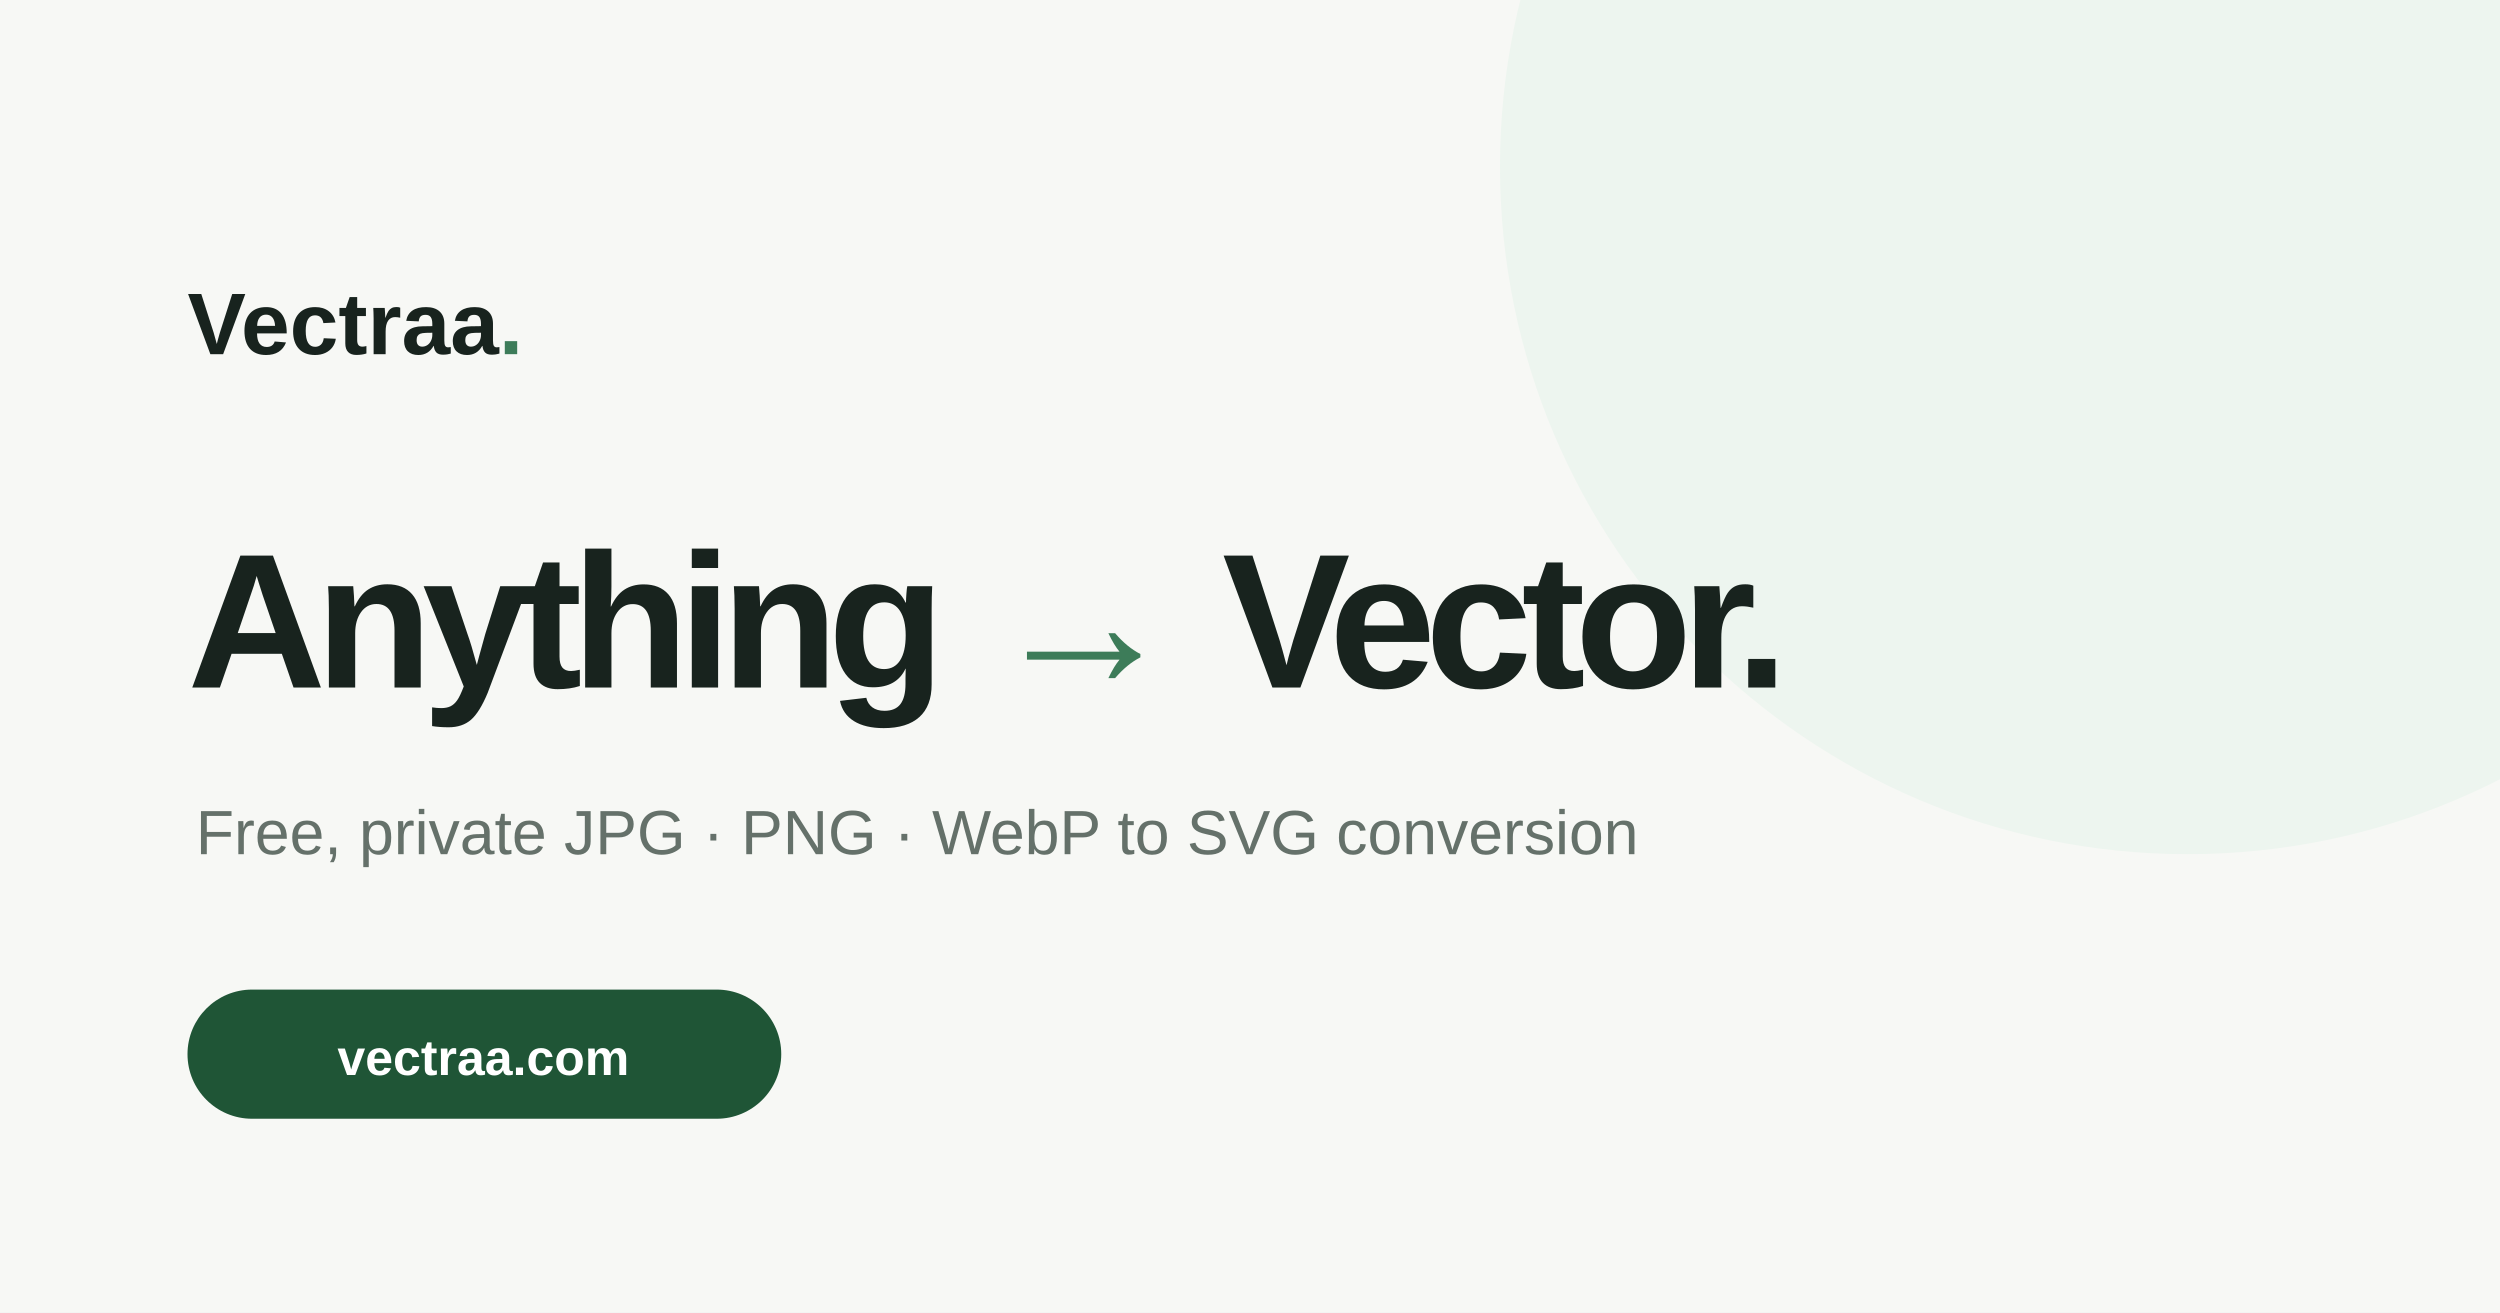
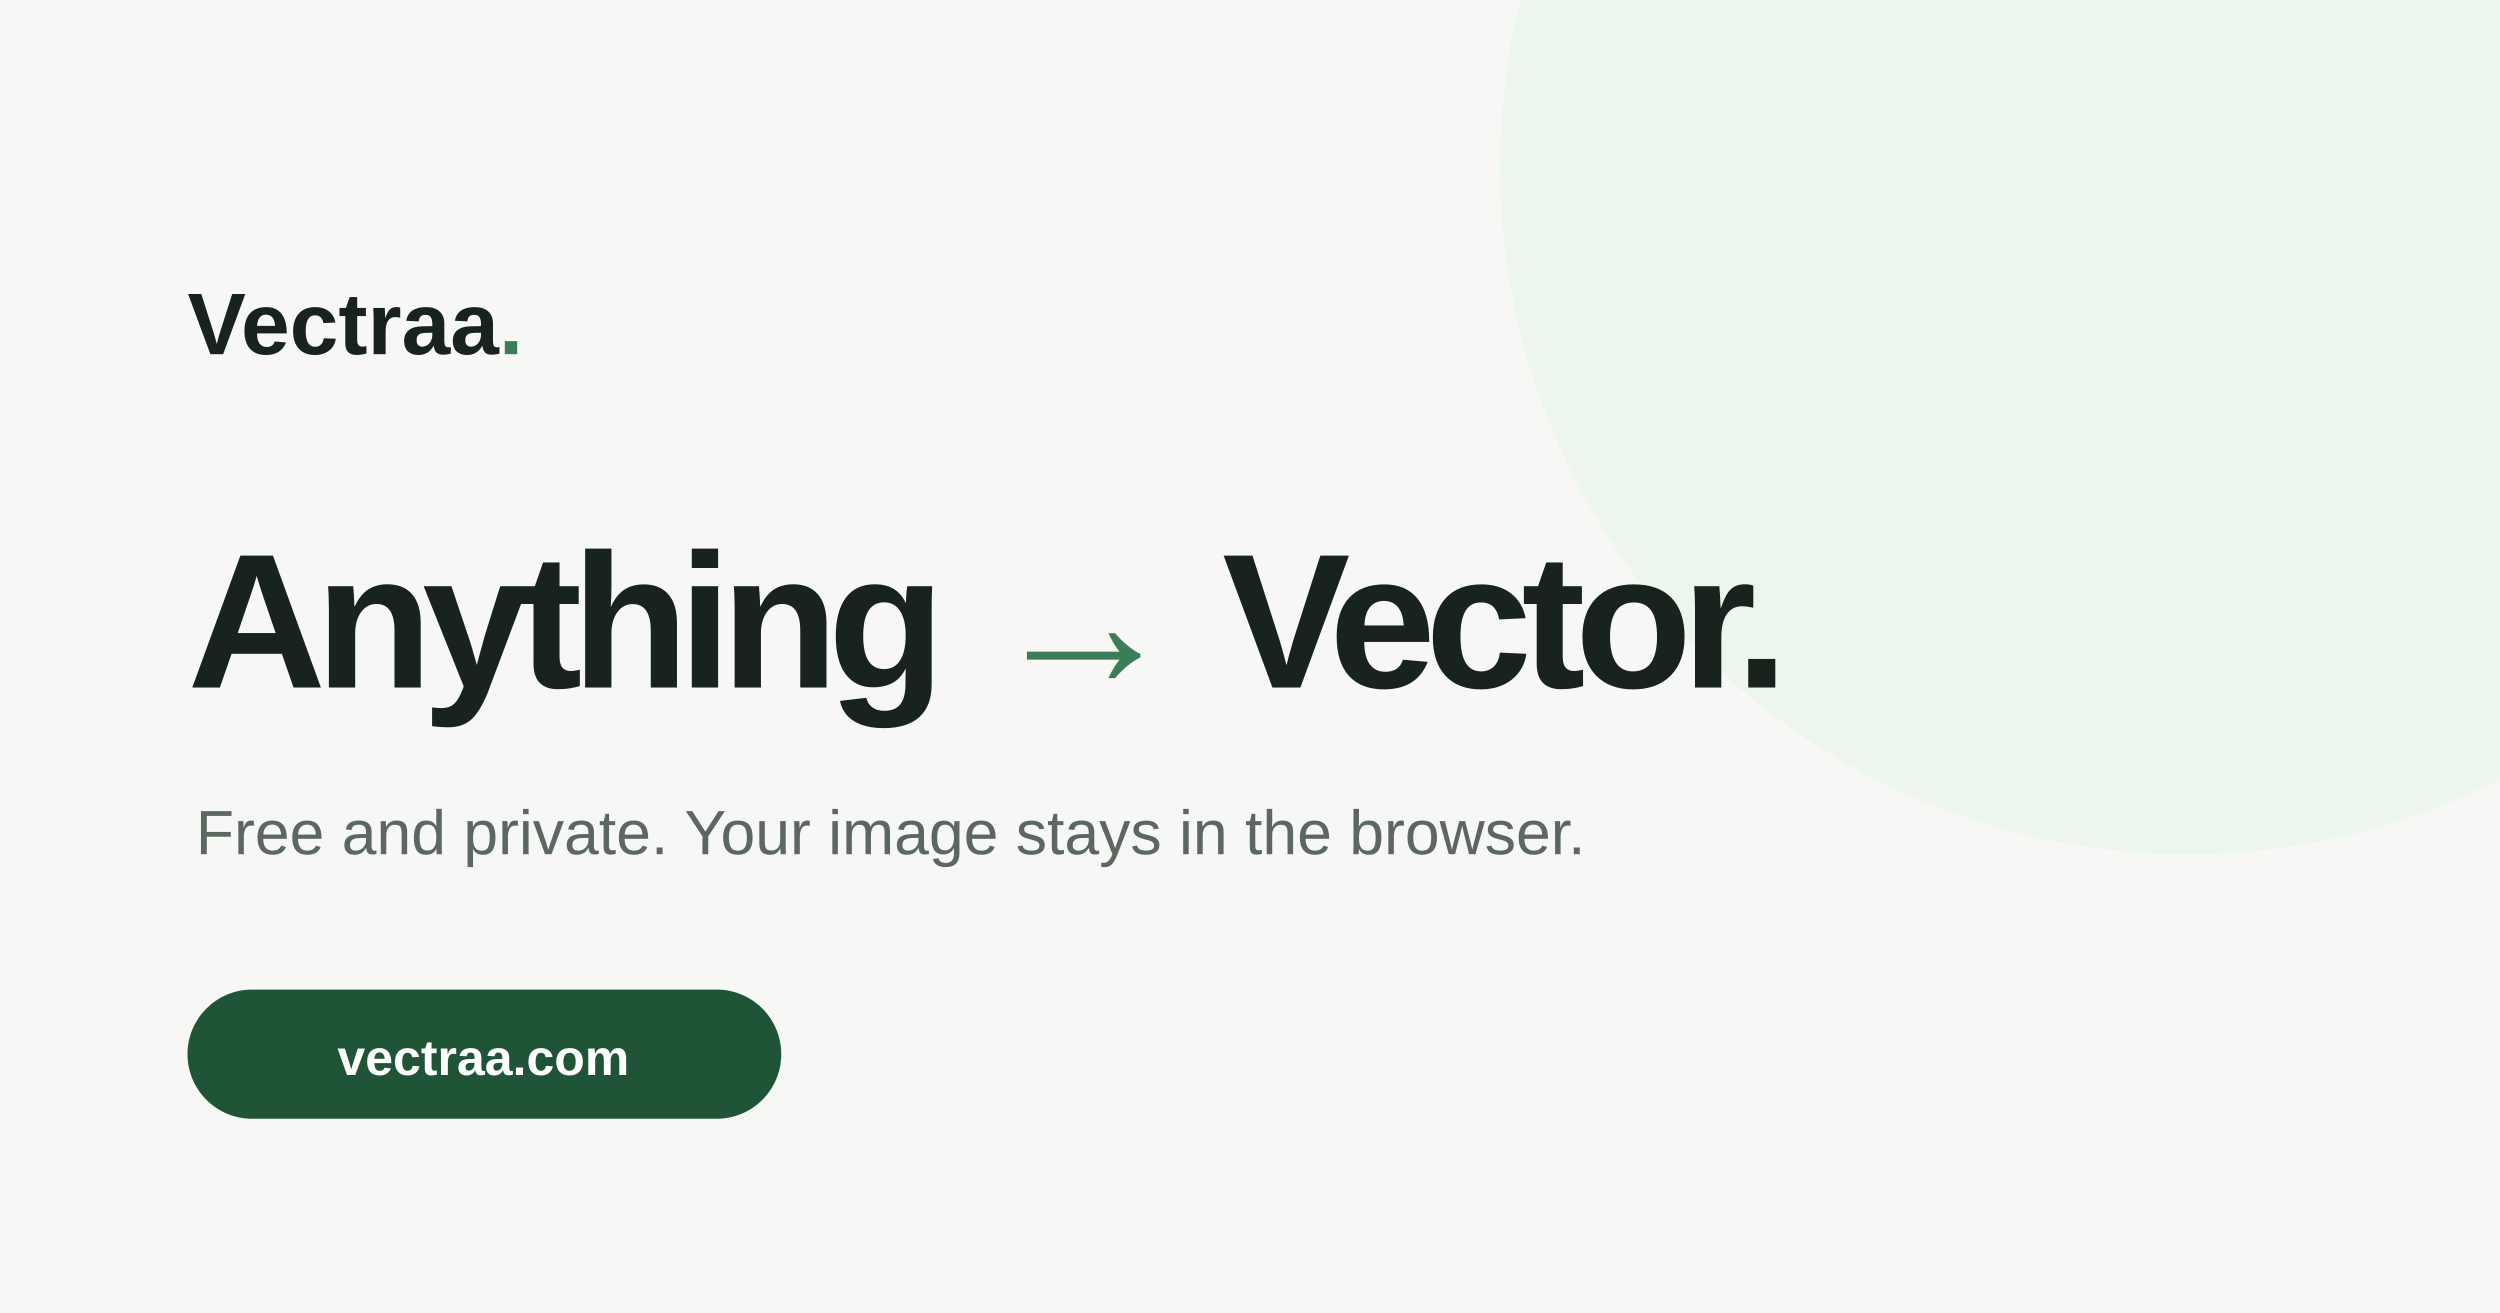
<svg xmlns="http://www.w3.org/2000/svg" width="1200" height="630" viewBox="0 0 1200 630">
  <rect width="1200" height="630" fill="#f7f8f5" />
  <circle cx="1050" cy="80" r="330" fill="#edf5ef" />
  <text x="90" y="170" font-family="Arial, Helvetica, sans-serif" font-size="42" font-weight="700" fill="#18231e">Vectraa<tspan fill="#3d7c59">.</tspan>
  </text>
  <text x="90" y="330" font-family="Arial, Helvetica, sans-serif" font-size="92" font-weight="800" letter-spacing="-5" fill="#18231e">Anything <tspan fill="#3d7c59">→</tspan> Vector.</text>
-   <text x="94" y="410" font-family="Arial, Helvetica, sans-serif" font-size="30" fill="#65716a">Free, private JPG · PNG · WebP to SVG conversion</text>
+   <text x="94" y="410" font-family="Arial, Helvetica, sans-serif" font-size="30" fill="#5b6760">Free and private. Your image stays in the browser.</text>
  <rect x="90" y="475" width="285" height="62" rx="31" fill="#1f5536" />
  <text x="232" y="516" text-anchor="middle" font-family="Arial, Helvetica, sans-serif" font-size="24" font-weight="700" fill="#ffffff">vectraa.com</text>
</svg>
